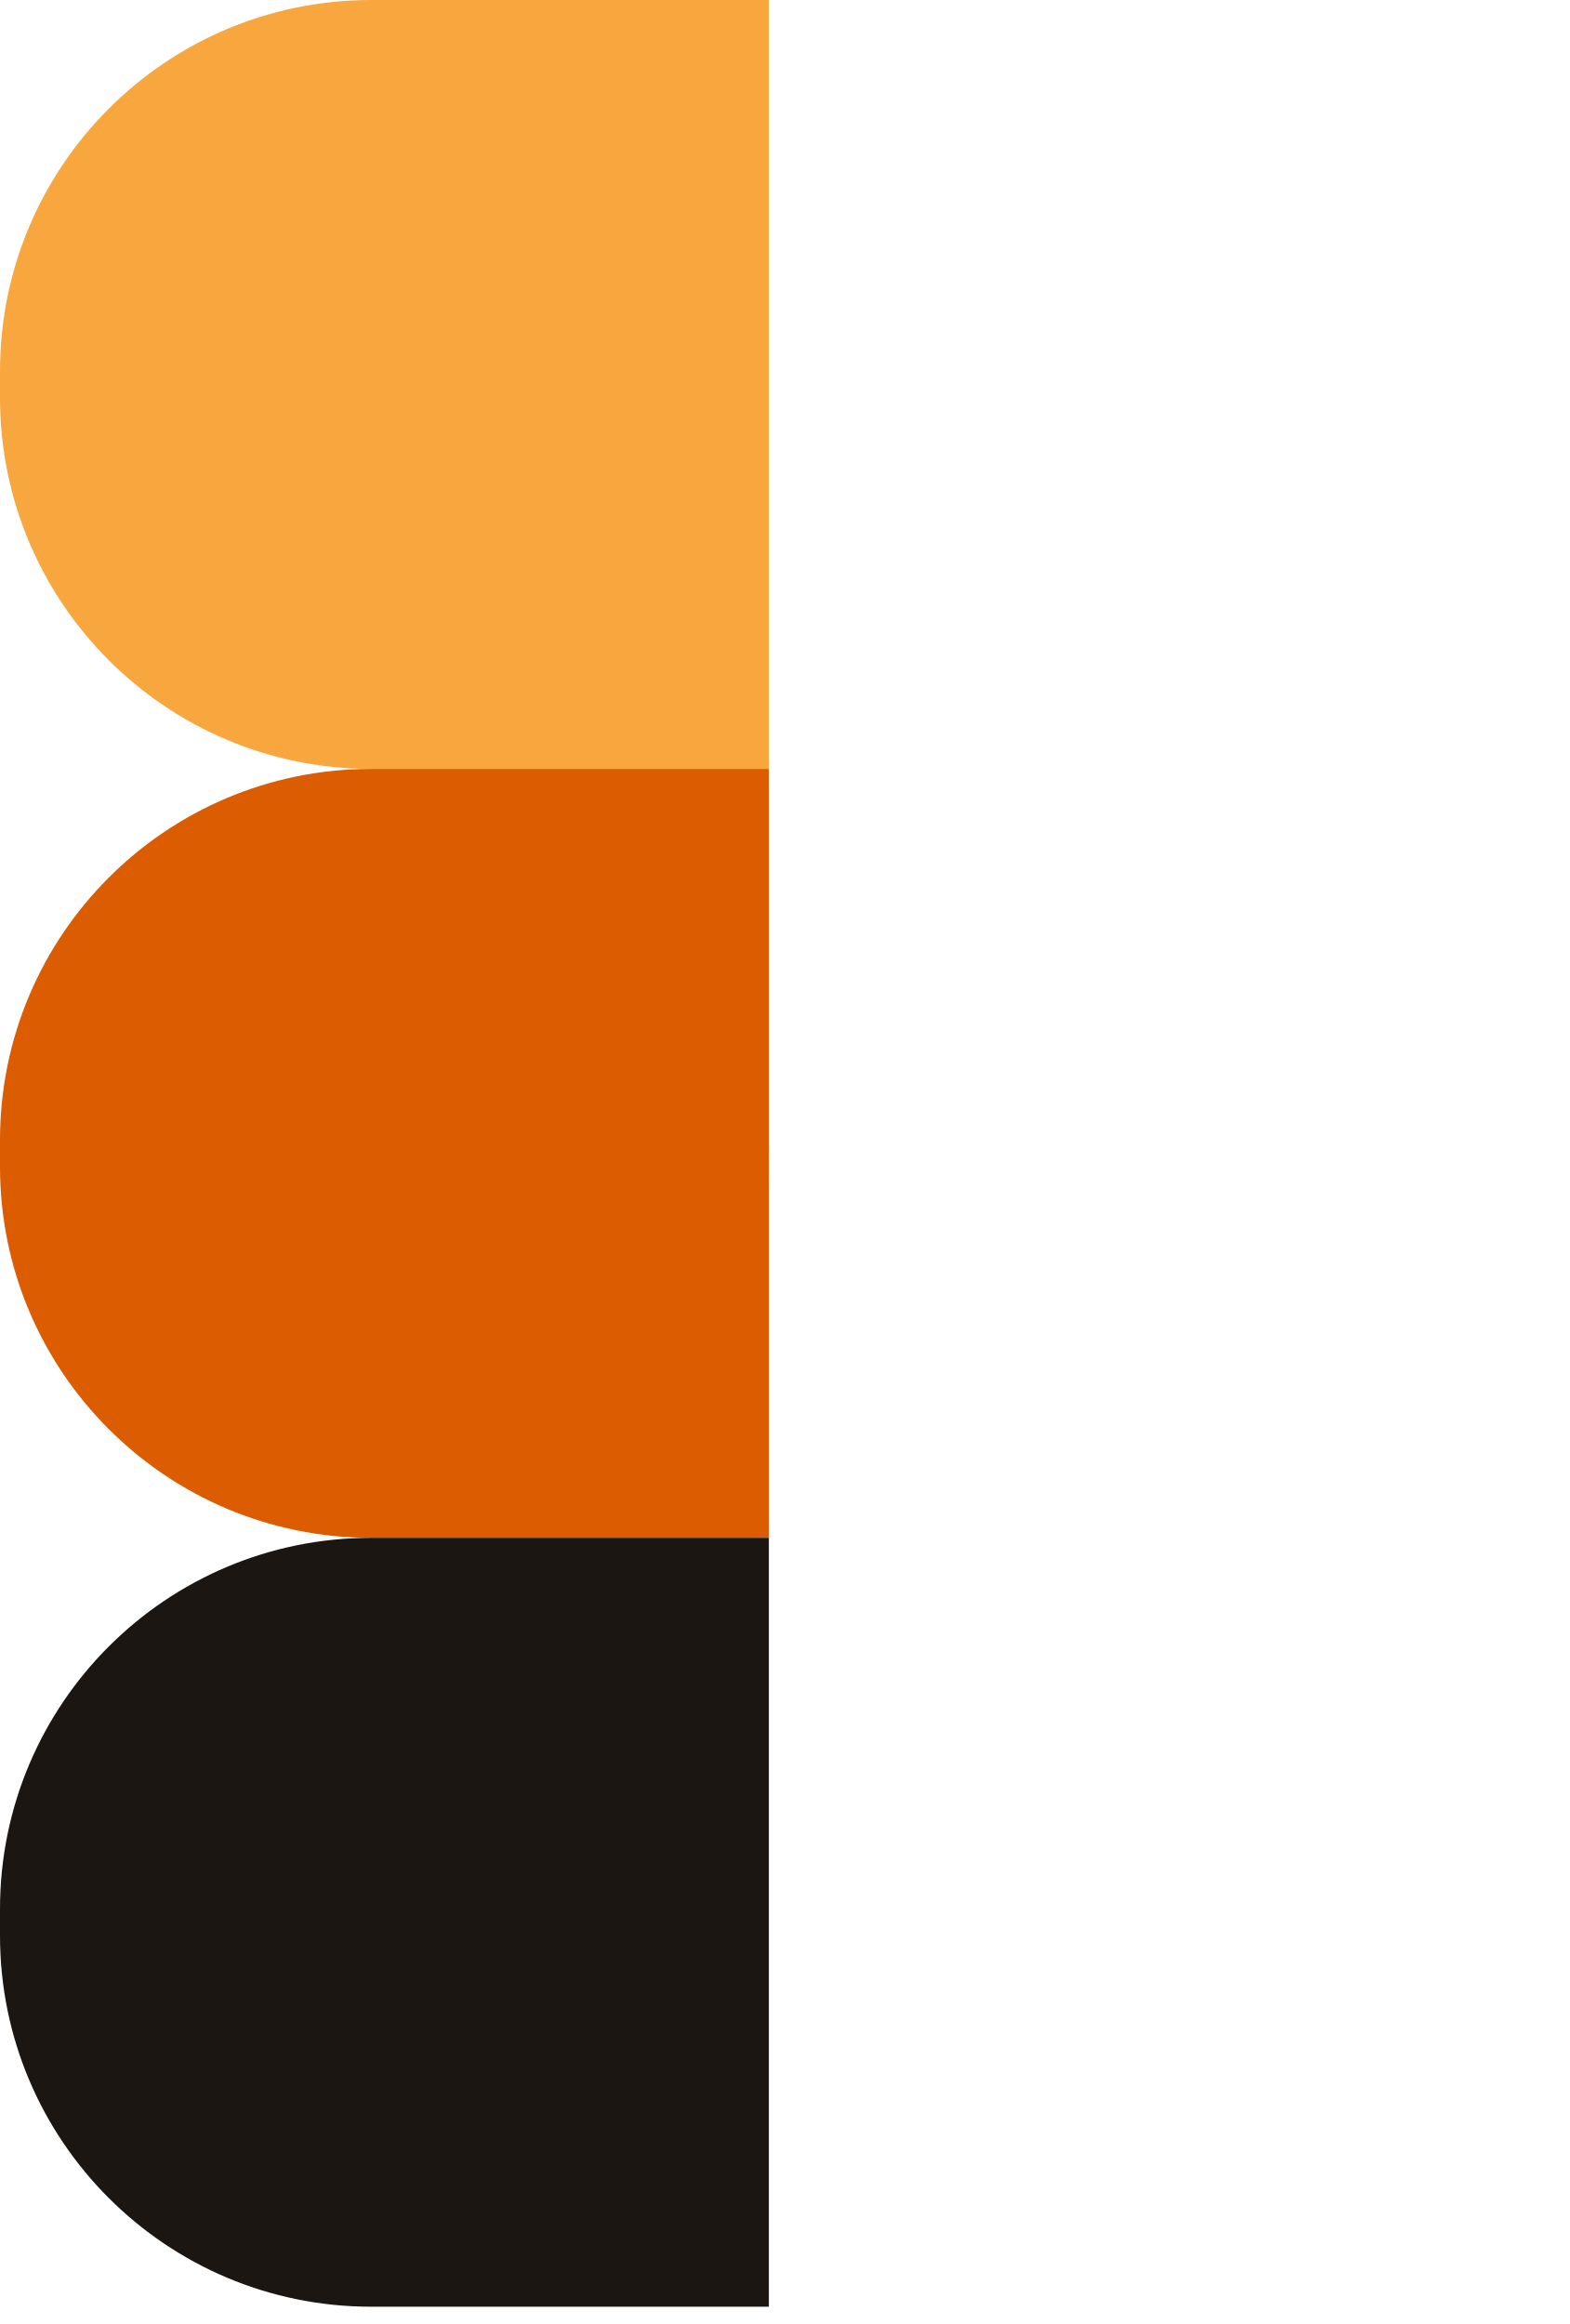
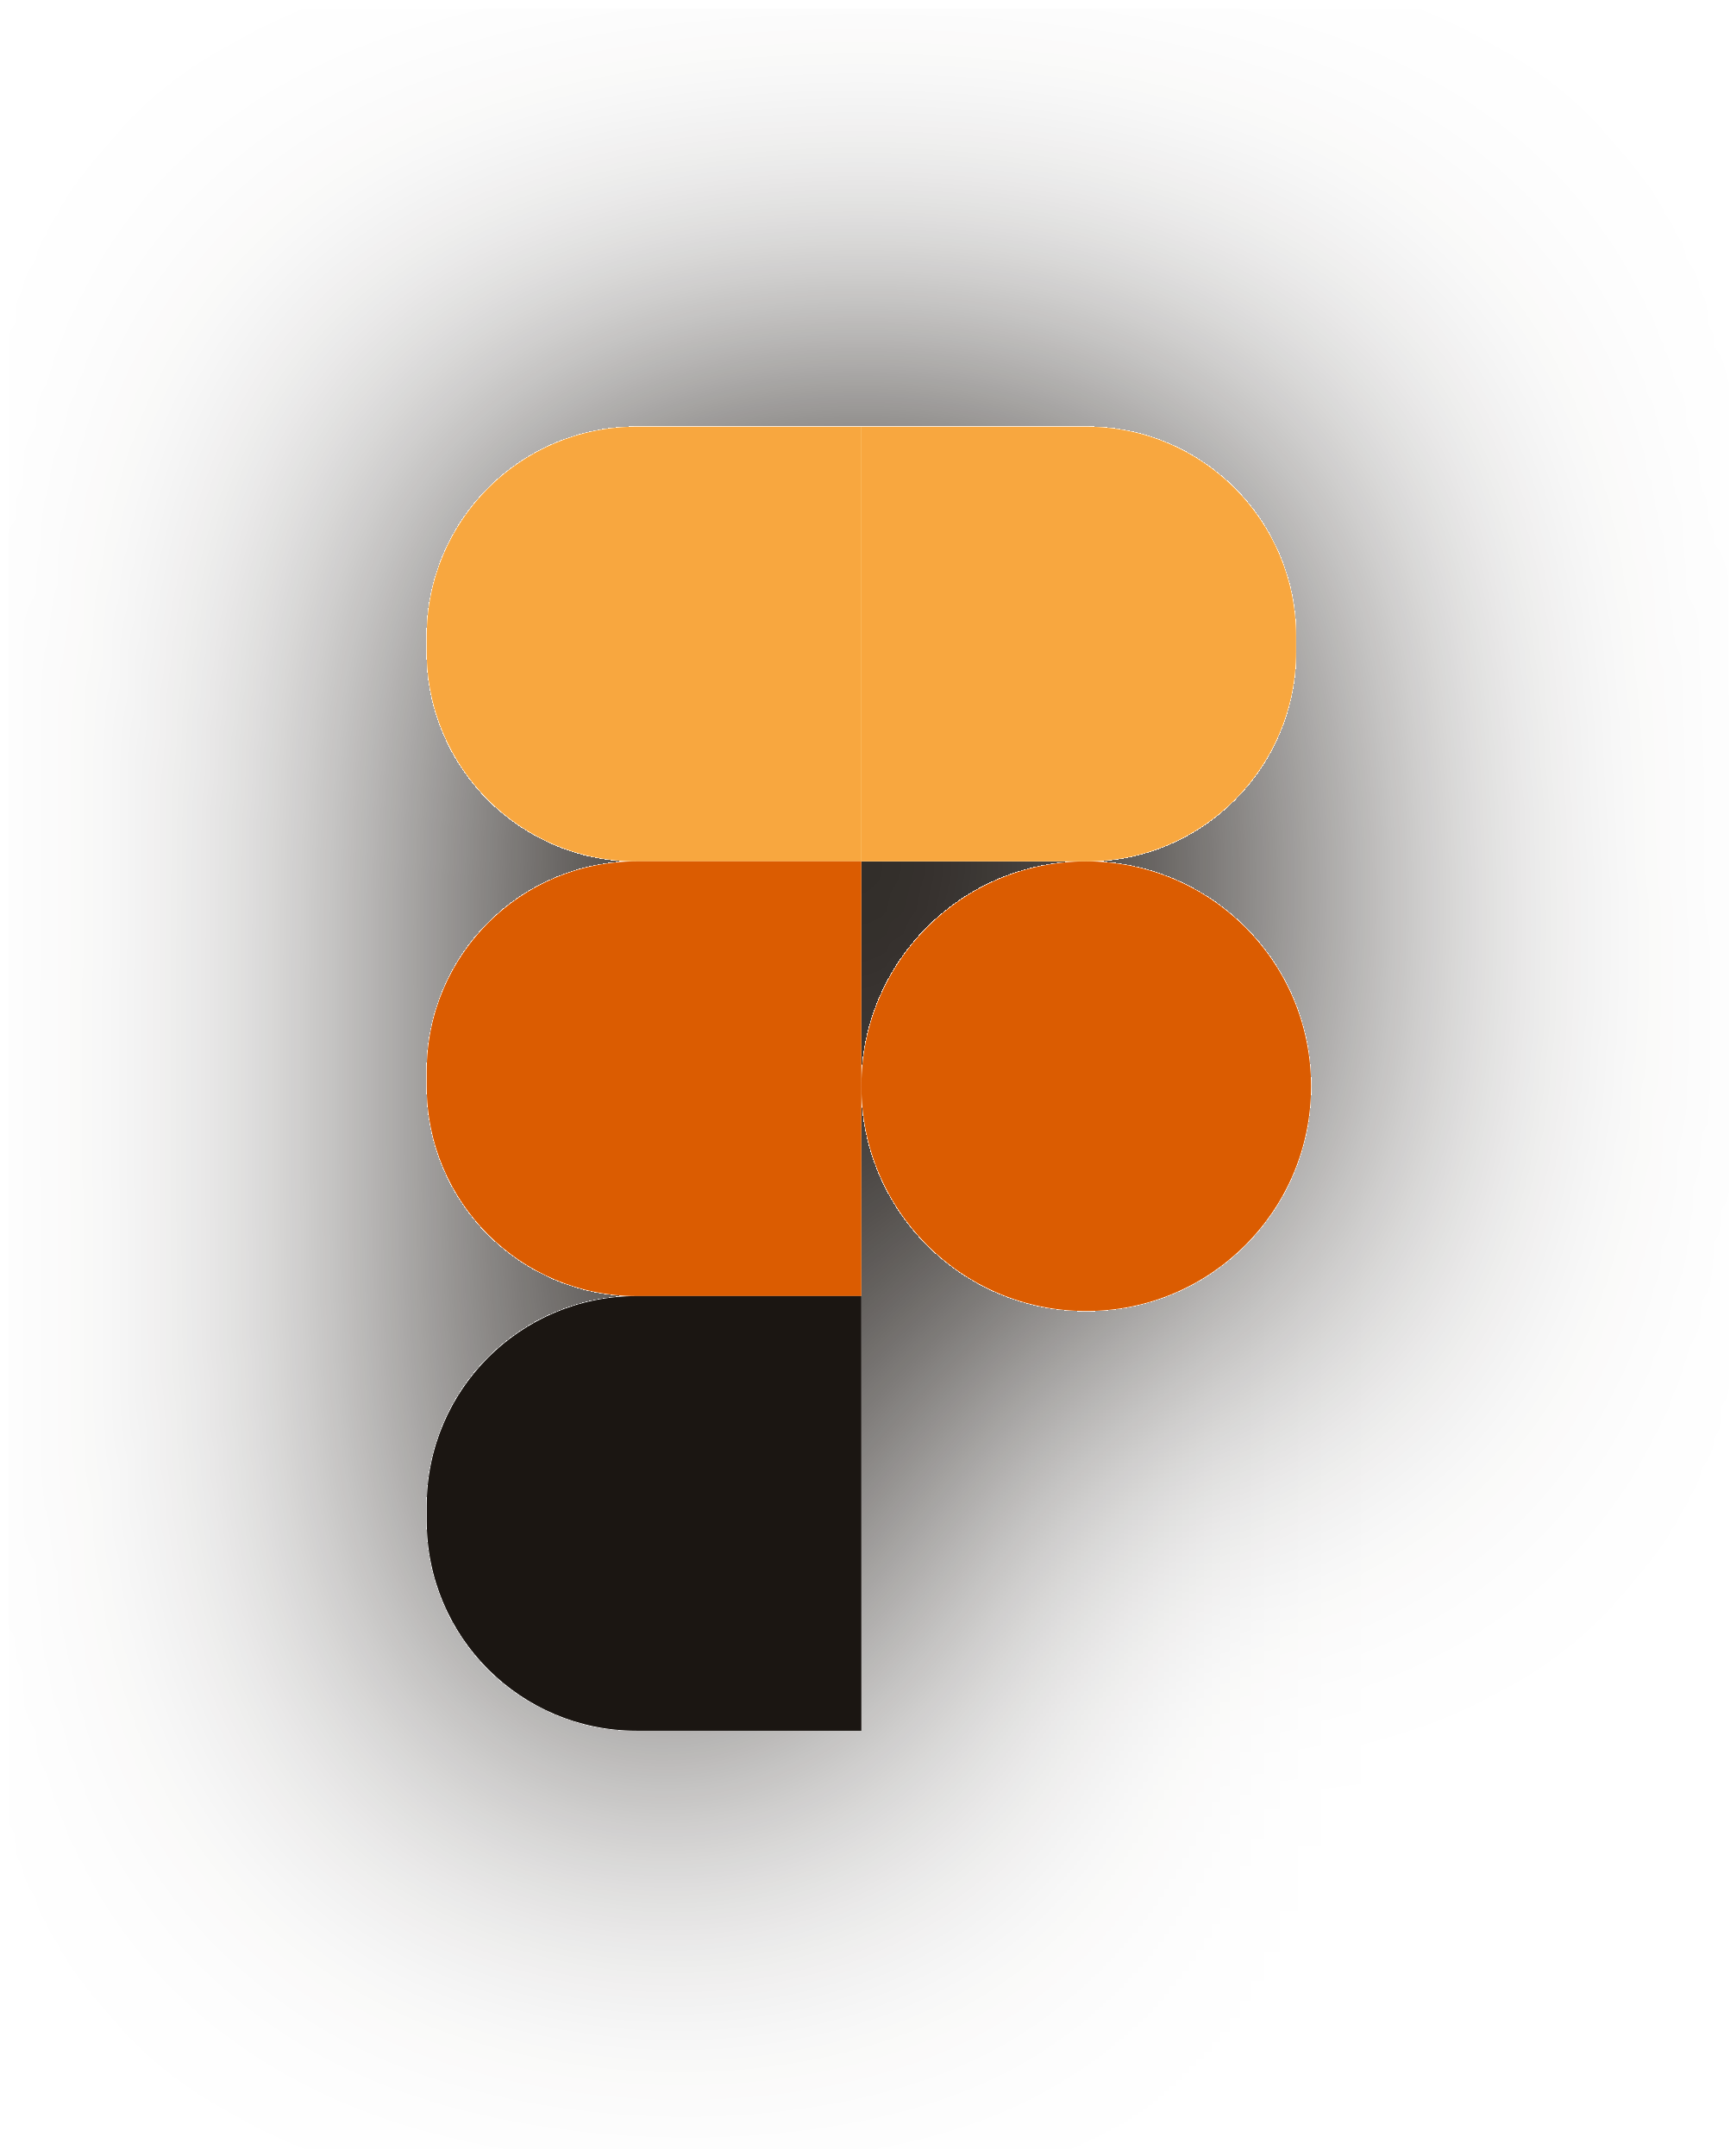
- <svg xmlns="http://www.w3.org/2000/svg" width="79" height="117" viewBox="0 0 79 117" fill="none">
-   <path d="M0 18.688C0 8.367 8.367 0 18.688 0H38.71V38.71H18.688C8.367 38.71 0 30.343 0 20.022V18.688Z" fill="#F8A73F" />
-   <path d="M0 57.398C0 47.077 8.367 38.71 18.688 38.71H38.71V77.42H18.688C8.367 77.42 0 69.053 0 58.732V57.398Z" fill="#DB5C01" />
-   <path d="M0 96.108C0 85.787 8.367 77.42 18.688 77.42H38.71V116.13H18.688C8.367 116.13 0 107.763 0 97.442V96.108Z" fill="#1B1612" />
-   <g style="mix-blend-mode:soft-light">
-     <path d="M77.42 18.688C77.42 8.367 69.053 0 58.733 0H38.71V38.71H58.733C69.053 38.71 77.42 30.343 77.42 20.022V18.688Z" fill="#F8A73F" />
+ <svg xmlns="http://www.w3.org/2000/svg" width="154" height="192" viewBox="0 0 154 192" fill="none">
+   <g filter="url(#filter0_d_340_1068)">
+     <path d="M38 56.688C38 46.367 46.367 38 56.688 38H76.71V76.71H56.688C46.367 76.71 38 68.343 38 58.022V56.688Z" fill="#F8A73F" />
+     <path d="M38 95.398C38 85.077 46.367 76.71 56.688 76.71H76.71V115.42H56.688C46.367 115.42 38 107.053 38 96.732V95.398Z" fill="#DB5C01" />
+     <path d="M38 134.108C38 123.787 46.367 115.42 56.688 115.42H76.71V154.13H56.688C46.367 154.13 38 145.763 38 135.442V134.108Z" fill="#1B1612" />
+     <g style="mix-blend-mode:soft-light">
+       <path d="M115.42 56.688C115.42 46.367 107.053 38 96.733 38H76.71V76.71H96.733C107.053 76.71 115.42 68.343 115.42 58.022V56.688Z" fill="#F8A73F" />
+     </g>
+     <g style="mix-blend-mode:soft-light">
+       <circle cx="96.732" cy="96.732" r="20.022" fill="#DB5C01" />
+     </g>
  </g>
-   <g style="mix-blend-mode:soft-light">
-     <circle cx="58.732" cy="58.732" r="20.022" fill="#DB5C01" />
-   </g>
+   <defs>
+     <filter id="filter0_d_340_1068" x="0.8" y="0.8" width="153.155" height="190.53" filterUnits="userSpaceOnUse" color-interpolation-filters="sRGB">
+       <feFlood flood-opacity="0" result="BackgroundImageFix" />
+       <feColorMatrix in="SourceAlpha" type="matrix" values="0 0 0 0 0 0 0 0 0 0 0 0 0 0 0 0 0 0 127 0" result="hardAlpha" />
+       <feOffset />
+       <feGaussianBlur stdDeviation="18.6" />
+       <feComposite in2="hardAlpha" operator="out" />
+       <feColorMatrix type="matrix" values="0 0 0 0 0.106 0 0 0 0 0.086 0 0 0 0 0.071 0 0 0 1 0" />
+       <feBlend mode="normal" in2="BackgroundImageFix" result="effect1_dropShadow_340_1068" />
+       <feBlend mode="normal" in="SourceGraphic" in2="effect1_dropShadow_340_1068" result="shape" />
+     </filter>
+   </defs>
</svg>
